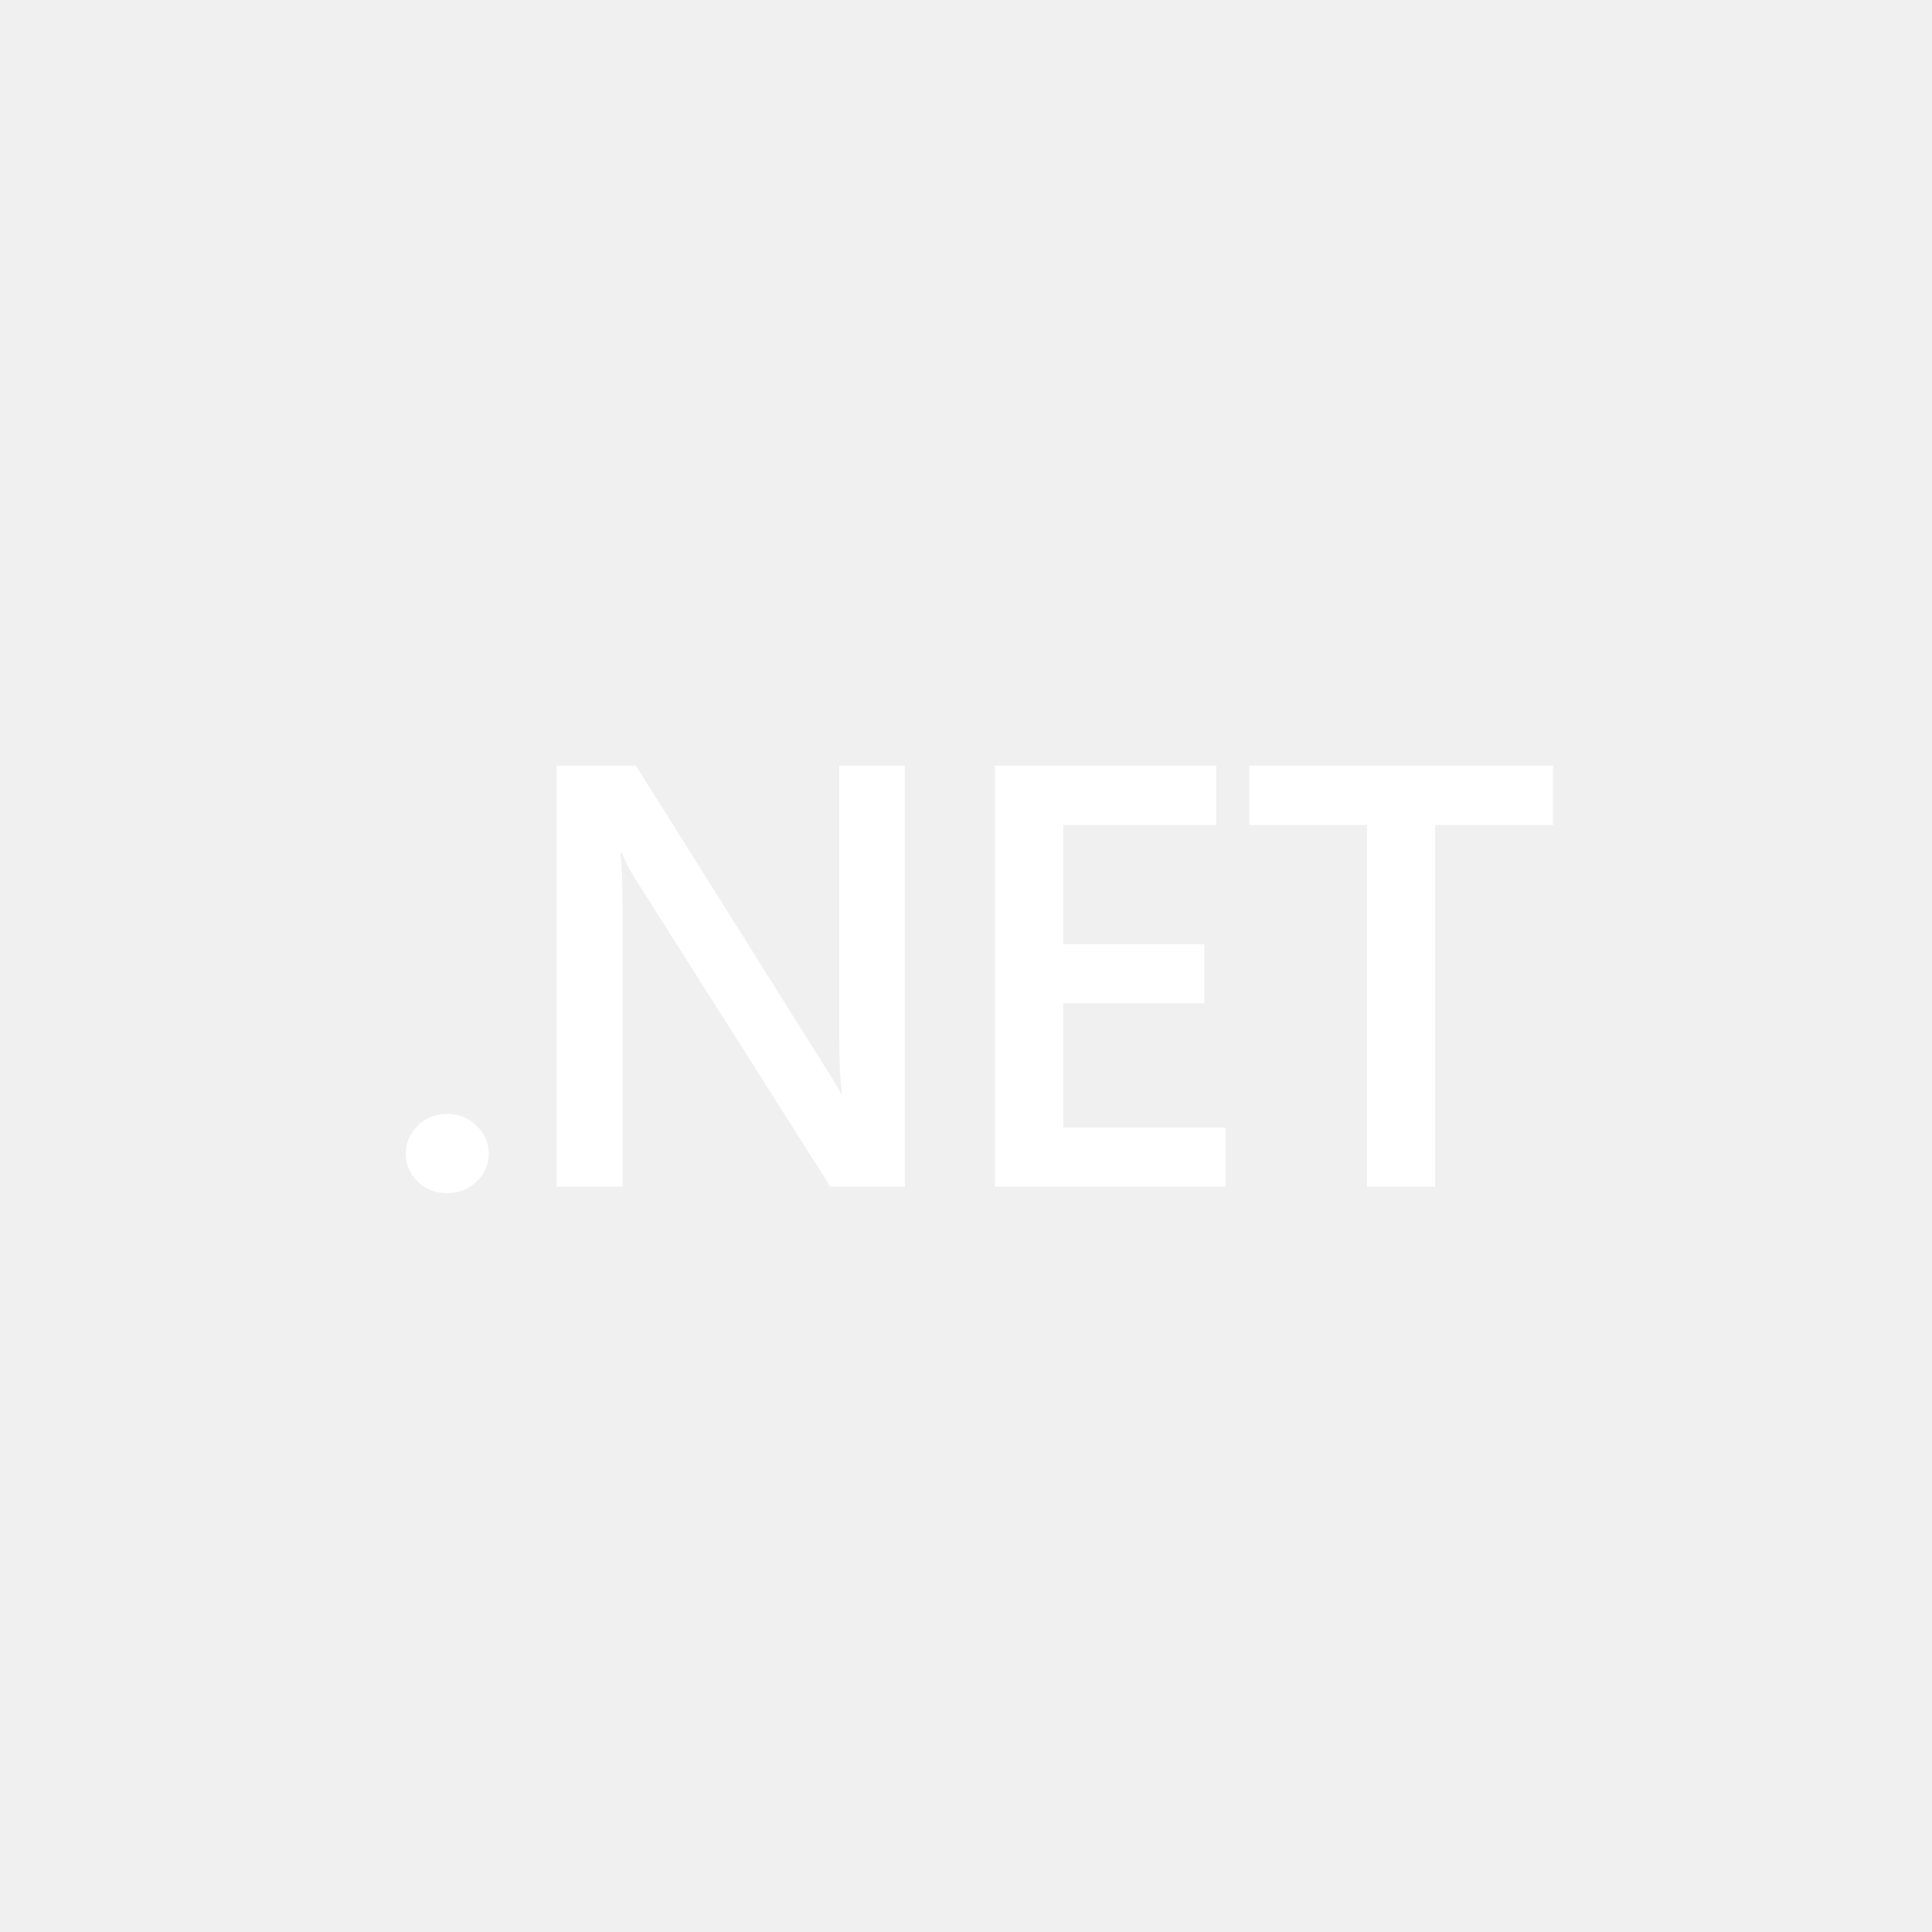
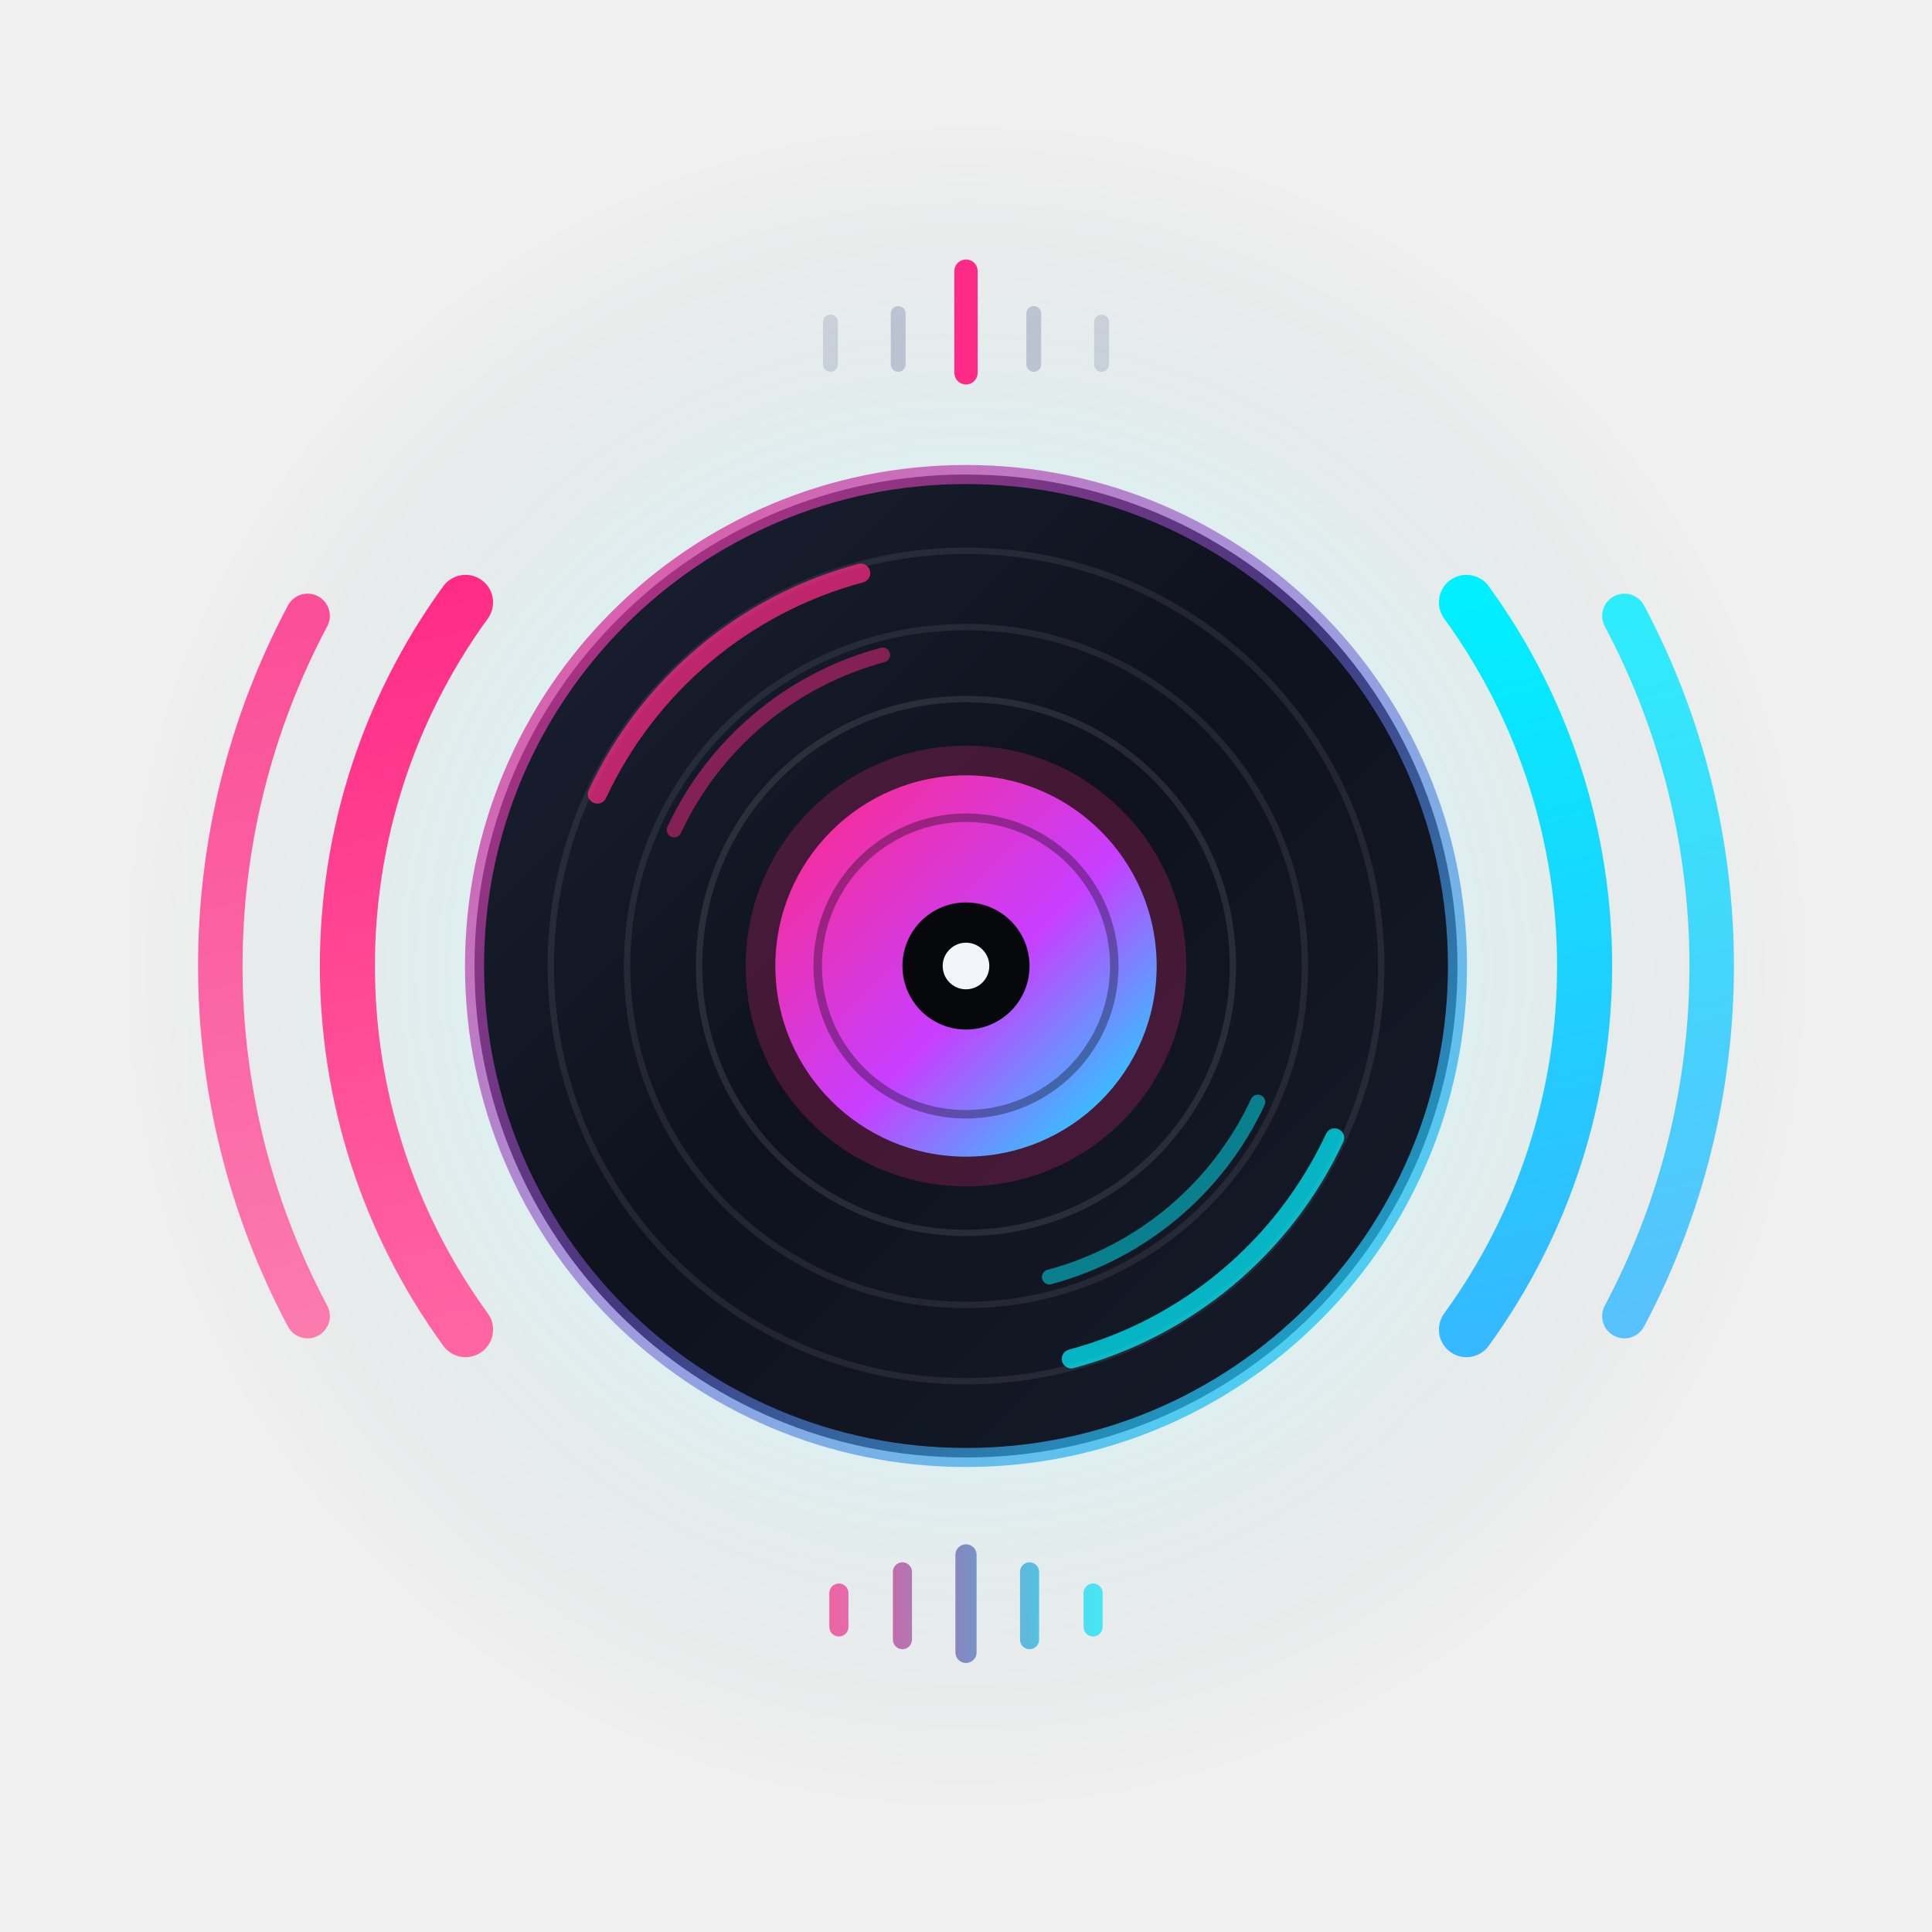
- <svg xmlns="http://www.w3.org/2000/svg" width="456" height="456" viewBox="0 0 456 456" version="1.1" xml:space="preserve" style="fill-rule:evenodd;clip-rule:evenodd;stroke-linejoin:round;stroke-miterlimit:2;">
-   <path d="m 105.5,281.609 c -2.703,0 -5.001,-0.9 -6.893,-2.702 -1.892,-1.848 -2.838,-4.042 -2.838,-6.582 0,-2.587 0.946,-4.804 2.838,-6.652 1.892,-1.848 4.19,-2.772 6.893,-2.772 2.748,0 5.068,0.924 6.96,2.772 1.937,1.848 2.906,4.064 2.906,6.652 0,2.54 -0.968,4.734 -2.906,6.582 -1.892,1.802 -4.212,2.702 -6.96,2.702 z" style="fill:#ffffff;fill-rule:nonzero;stroke-width:0.838" />
-   <path d="M 213.561,280.084 H 195.99 L 149.7,207.054 c -1.171,-1.848 -2.14,-3.765 -2.906,-5.751 h -0.406 c 0.361,2.125 0.541,6.675 0.541,13.65 v 65.132 h -15.543 v -99.36 h 18.719 l 44.737,71.298 c 1.892,2.957 3.109,4.989 3.649,6.098 h 0.27 c -0.45,-2.632 -0.676,-7.09 -0.676,-13.373 v -64.023 h 15.476 z" style="fill:#ffffff;fill-rule:nonzero;stroke-width:0.838" />
-   <path d="m 289.251,280.084 h -54.401 v -99.36 h 52.238 v 13.997 h -36.154 v 28.131 h 33.316 v 13.927 h -33.316 v 29.378 h 38.316 z" style="fill:#ffffff;fill-rule:nonzero;stroke-width:0.838" />
-   <path d="M 366.565,194.721 H 338.722 v 85.363 h -16.084 v -85.363 h -27.775 v -13.997 h 71.701 z" style="fill:#ffffff;fill-rule:nonzero;stroke-width:0.838" />
+ <svg xmlns="http://www.w3.org/2000/svg" width="456" height="456" viewBox="0 0 456 456" version="1.1">
+   <defs>
+     <radialGradient id="splashHalo" cx="228" cy="228" r="200" gradientUnits="userSpaceOnUse">
+       <stop offset="0%" stop-color="#FF2A85" stop-opacity="0.22" />
+       <stop offset="55%" stop-color="#00F0FF" stop-opacity="0.08" />
+       <stop offset="100%" stop-color="#07080C" stop-opacity="0" />
+     </radialGradient>
+     <linearGradient id="vinylBody" x1="120" y1="120" x2="336" y2="336" gradientUnits="userSpaceOnUse">
+       <stop offset="0%" stop-color="#1B2133" />
+       <stop offset="48%" stop-color="#0E121D" />
+       <stop offset="100%" stop-color="#171C2B" />
+     </linearGradient>
+     <linearGradient id="vinylRim" x1="112" y1="112" x2="344" y2="344" gradientUnits="userSpaceOnUse">
+       <stop offset="0%" stop-color="#FF2A85" stop-opacity="0.85" />
+       <stop offset="50%" stop-color="#6E56CF" stop-opacity="0.55" />
+       <stop offset="100%" stop-color="#00F0FF" stop-opacity="0.85" />
+     </linearGradient>
+     <linearGradient id="labelGrad" x1="184" y1="184" x2="272" y2="272" gradientUnits="userSpaceOnUse">
+       <stop offset="0%" stop-color="#FF2A85" />
+       <stop offset="55%" stop-color="#C83EFF" />
+       <stop offset="100%" stop-color="#00F0FF" />
+     </linearGradient>
+     <linearGradient id="waveLeft" x1="72" y1="140" x2="112" y2="316" gradientUnits="userSpaceOnUse">
+       <stop offset="0%" stop-color="#FF2A85" />
+       <stop offset="100%" stop-color="#FF65A3" />
+     </linearGradient>
+     <linearGradient id="waveRight" x1="344" y1="140" x2="384" y2="316" gradientUnits="userSpaceOnUse">
+       <stop offset="0%" stop-color="#00F0FF" />
+       <stop offset="100%" stop-color="#38B6FF" />
+     </linearGradient>
+     <linearGradient id="eqGrad" x1="192" y1="376" x2="264" y2="376" gradientUnits="userSpaceOnUse">
+       <stop offset="0%" stop-color="#FF2A85" />
+       <stop offset="100%" stop-color="#00F0FF" />
+     </linearGradient>
+   </defs>
+   <circle cx="228" cy="228" r="200" fill="url(#splashHalo)" />
+   <path d="M 109.88 313.82 A 146 146 0 0 1 109.88 142.18" fill="none" stroke="url(#waveLeft)" stroke-width="13" stroke-linecap="round" />
+   <path d="M 72.60 310.63 A 176 176 0 0 1 72.60 145.37" fill="none" stroke="url(#waveLeft)" stroke-width="10.5" stroke-linecap="round" stroke-opacity="0.82" />
+   <path d="M 346.12 142.18 A 146 146 0 0 1 346.12 313.82" fill="none" stroke="url(#waveRight)" stroke-width="13" stroke-linecap="round" />
+   <path d="M 383.40 145.37 A 176 176 0 0 1 383.40 310.63" fill="none" stroke="url(#waveRight)" stroke-width="10.5" stroke-linecap="round" stroke-opacity="0.82" />
+   <line x1="196" y1="76" x2="196" y2="86" stroke="#A5AEC4" stroke-width="3.5" stroke-linecap="round" stroke-opacity="0.45" />
+   <line x1="212" y1="74" x2="212" y2="86" stroke="#A5AEC4" stroke-width="3.5" stroke-linecap="round" stroke-opacity="0.65" />
+   <line x1="228" y1="64" x2="228" y2="88" stroke="#FF2A85" stroke-width="5.5" stroke-linecap="round" />
+   <line x1="244" y1="74" x2="244" y2="86" stroke="#A5AEC4" stroke-width="3.5" stroke-linecap="round" stroke-opacity="0.65" />
+   <line x1="260" y1="76" x2="260" y2="86" stroke="#A5AEC4" stroke-width="3.5" stroke-linecap="round" stroke-opacity="0.45" />
+   <circle cx="228" cy="228" r="116" fill="url(#vinylBody)" stroke="url(#vinylRim)" stroke-width="4.5" />
+   <circle cx="228" cy="228" r="98" fill="none" stroke="#FFFFFF" stroke-width="1.5" stroke-opacity="0.08" />
+   <circle cx="228" cy="228" r="80" fill="none" stroke="#FFFFFF" stroke-width="1.5" stroke-opacity="0.08" />
+   <circle cx="228" cy="228" r="63" fill="none" stroke="#FFFFFF" stroke-width="1.5" stroke-opacity="0.10" />
+   <path d="M 140.99 187.43 A 96 96 0 0 1 203.15 135.27" fill="none" stroke="#FF2A85" stroke-width="4.5" stroke-linecap="round" stroke-opacity="0.72" />
+   <path d="M 159.12 195.88 A 76 76 0 0 1 208.33 154.59" fill="none" stroke="#FF2A85" stroke-width="3.5" stroke-linecap="round" stroke-opacity="0.48" />
+   <path d="M 315.01 268.57 A 96 96 0 0 1 252.85 320.73" fill="none" stroke="#00F0FF" stroke-width="4.5" stroke-linecap="round" stroke-opacity="0.72" />
+   <path d="M 296.88 260.12 A 76 76 0 0 1 247.67 301.41" fill="none" stroke="#00F0FF" stroke-width="3.5" stroke-linecap="round" stroke-opacity="0.48" />
+   <circle cx="228" cy="228" r="52" fill="#FF2A85" fill-opacity="0.22" />
+   <circle cx="228" cy="228" r="45" fill="url(#labelGrad)" />
+   <circle cx="228" cy="228" r="35" fill="none" stroke="#07080C" stroke-width="2" stroke-opacity="0.35" />
+   <circle cx="228" cy="228" r="15" fill="#07080C" />
+   <circle cx="228" cy="228" r="5.5" fill="#F3F5FA" />
+   <line x1="198" y1="376" x2="198" y2="384" stroke="url(#eqGrad)" stroke-width="4.5" stroke-linecap="round" stroke-opacity="0.75" />
+   <line x1="213" y1="371" x2="213" y2="387" stroke="url(#eqGrad)" stroke-width="4.5" stroke-linecap="round" stroke-opacity="0.90" />
+   <line x1="228" y1="367" x2="228" y2="390" stroke="url(#eqGrad)" stroke-width="5" stroke-linecap="round" />
+   <line x1="243" y1="371" x2="243" y2="387" stroke="url(#eqGrad)" stroke-width="4.5" stroke-linecap="round" stroke-opacity="0.90" />
+   <line x1="258" y1="376" x2="258" y2="384" stroke="url(#eqGrad)" stroke-width="4.5" stroke-linecap="round" stroke-opacity="0.75" />
</svg>
